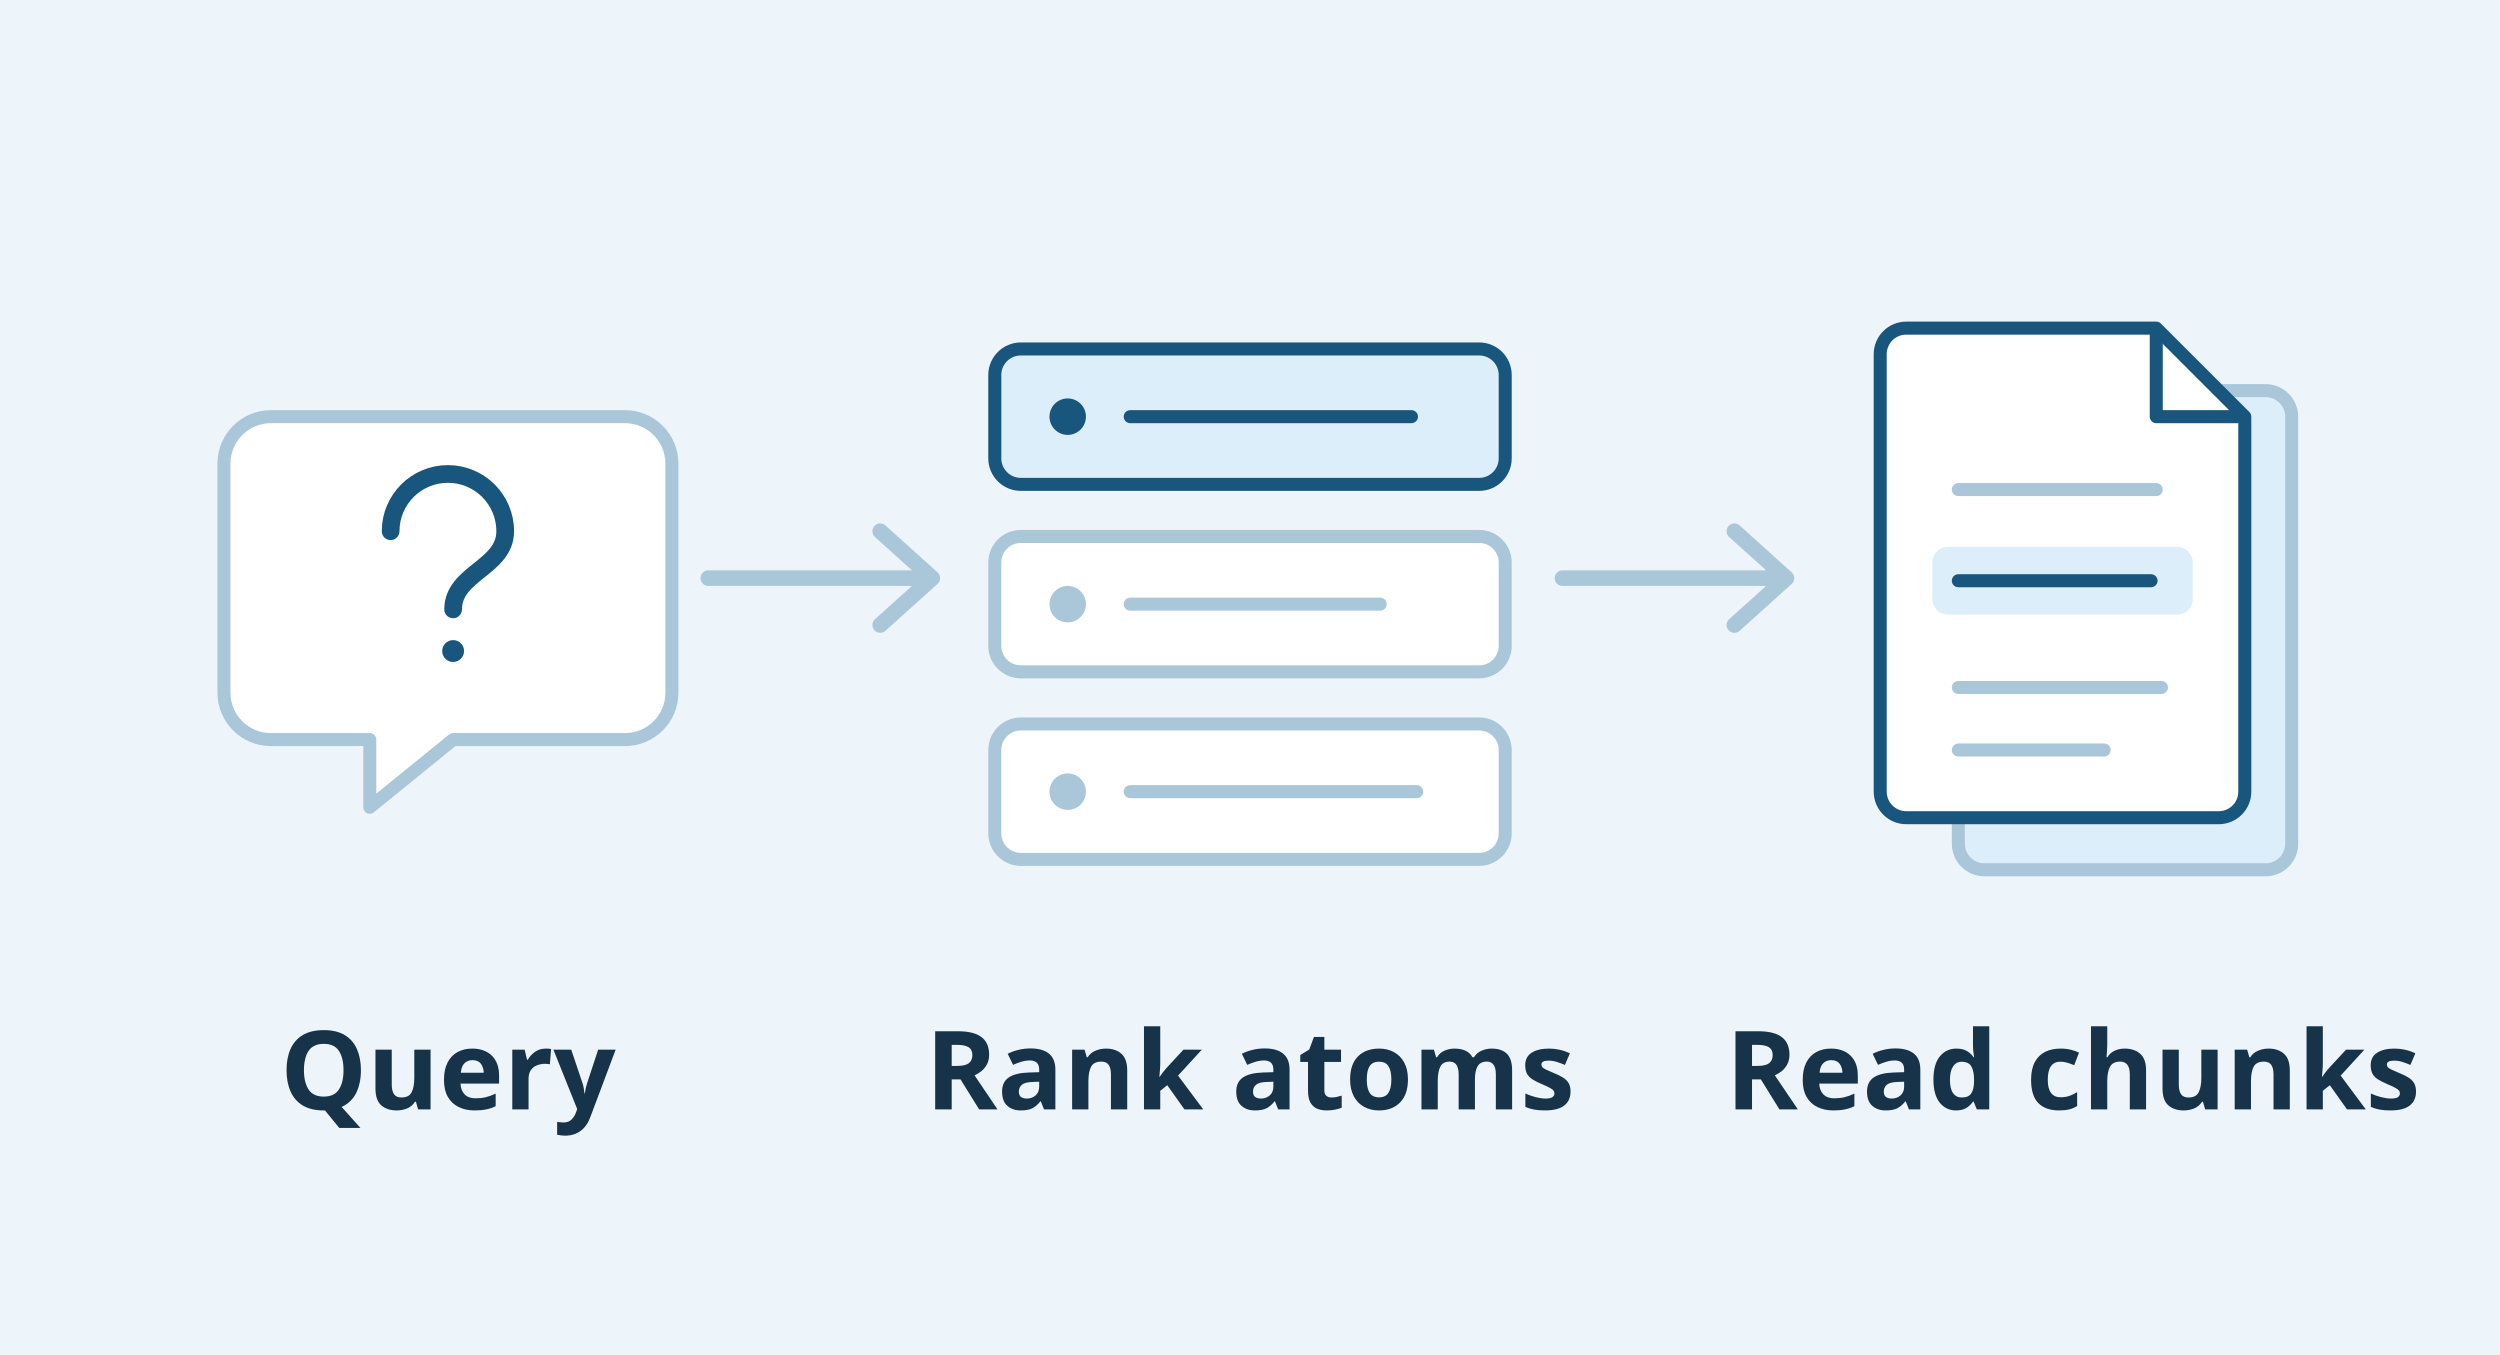
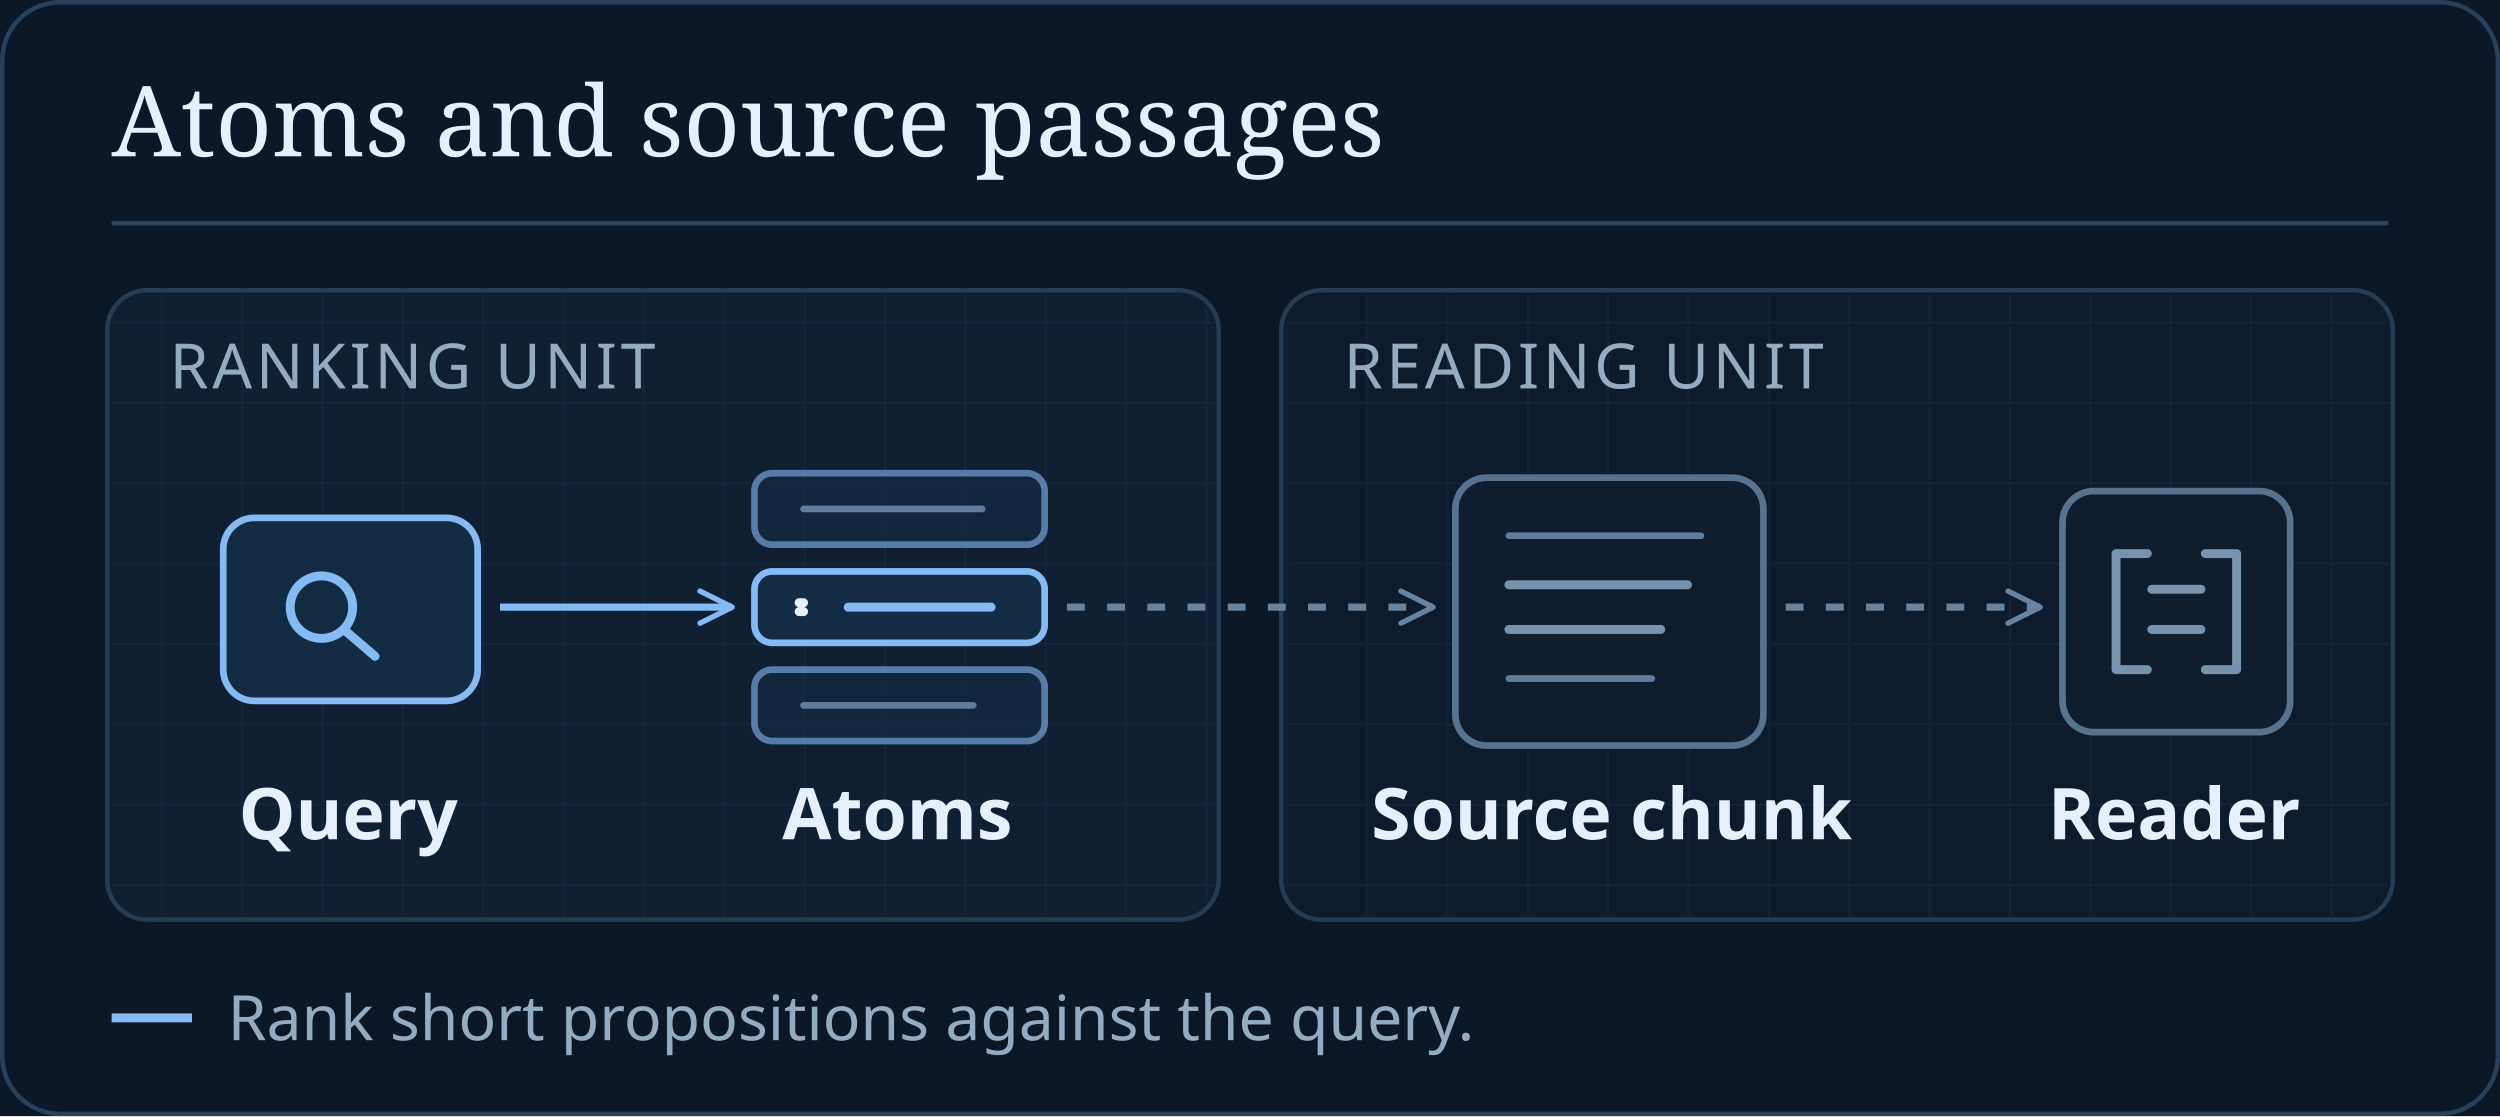
- <svg xmlns="http://www.w3.org/2000/svg" viewBox="0 0 480 260" role="img" aria-labelledby="ak-title ak-desc">
-   <rect width="480" height="260" fill="#edf5fa" />
-   <g fill="none" stroke="#a9c7d9" stroke-width="3" stroke-linecap="round" stroke-linejoin="round">
-     <path d="M136 111h43m-10-9 10 9-10 9" />
-     <path d="M300 111h43m-10-9 10 9-10 9" />
+ <svg xmlns="http://www.w3.org/2000/svg" viewBox="0 0 560 250" data-active-step="1" role="img" aria-labelledby="atom-title atom-desc">
+   <defs>
+     <pattern id="atom-grid" width="18" height="18" patternUnits="userSpaceOnUse">
+       <path d="M18 0H0V18" fill="none" stroke="#20354e" stroke-opacity=".33" />
+     </pattern>
+     <marker id="atom-arrow" viewBox="0 0 8 8" refX="7" refY="4" markerWidth="6" markerHeight="6" orient="auto-start-reverse">
+       <path d="M1 1l6 3-6 3" fill="none" stroke="context-stroke" stroke-linecap="round" stroke-linejoin="round" />
+     </marker>
+   </defs>
+   <style>
+     text { font-family: system-ui, sans-serif; fill: #e7f0fa; }
+     .heading { font: 22px Georgia, serif; }
+     .band-label { fill: #95abc2; font-size: 14px; letter-spacing: .06em; }
+     .node-label { font-size: 16px; font-weight: 560; }
+     .path-note { fill: #95abc2; font-size: 14px; }
+     .rank-box, .source-box, .reader-box { fill: #101d2e; stroke: #58738f; stroke-width: 1.5; }
+     .rank-ink, .source-ink, .reader-ink { fill: none; stroke: #7893ae; stroke-width: 2; stroke-linecap: round; stroke-linejoin: round; }
+     .rank-line, .trace-line, .read-line { fill: none; stroke: #6984a0; stroke-width: 1.6; marker-end: url(#atom-arrow); }
+     .trace-line, .read-line { stroke-dasharray: 4 5; }
+     .trace-note, .read-note { display: none; }
+     svg[data-active-step="1"] .rank-box { fill: #142b44; stroke: #85baf5; }
+     svg[data-active-step="1"] .rank-line, svg[data-active-step="1"] .rank-ink { stroke: #85baf5; }
+     svg[data-active-step="2"] .chosen-atom,
+     svg[data-active-step="2"] .source-box,
+     svg[data-active-step="3"] .source-box,
+     svg[data-active-step="3"] .reader-box { fill: #15362f; stroke: #79dcc9; }
+     svg[data-active-step="2"] .source-ink, svg[data-active-step="2"] .chosen-ink,
+     svg[data-active-step="3"] .source-ink, svg[data-active-step="3"] .reader-ink { stroke: #79dcc9; }
+     svg[data-active-step="2"] .trace-line,
+     svg[data-active-step="3"] .read-line { stroke: #79dcc9; stroke-dasharray: none; }
+     svg[data-active-step="2"] .rank-note, svg[data-active-step="3"] .rank-note { display: none; }
+     svg[data-active-step="2"] .trace-note, svg[data-active-step="3"] .read-note { display: inline; }
+     @media (max-width: 400px) {
+       .heading { font-size: 24px; }
+       .band-label, .path-note { font-size: 16px; }
+       .node-label { font-size: 18px; }
+     }
+   </style>
+   <rect width="560" height="250" fill="#0c1727" />
+   <rect x=".5" y=".5" width="559" height="249" rx="13" fill="none" stroke="#28425e" />
+   <text class="heading" x="25" y="35">Atoms and source passages</text>
+   <path d="M25 50h510" stroke="#2b4562" />
+   <rect x="24" y="65" width="249" height="141" rx="9" fill="#101f32" stroke="#263d56" />
+   <rect x="287" y="65" width="249" height="141" rx="9" fill="#0e1b2c" stroke="#263d56" />
+   <path d="M33 66h231a8 8 0 0 1 8 8v123a8 8 0 0 1-8 8H33a8 8 0 0 1-8-8V74a8 8 0 0 1 8-8Zm263 0h231a8 8 0 0 1 8 8v123a8 8 0 0 1-8 8H296a8 8 0 0 1-8-8V74a8 8 0 0 1 8-8Z" fill="url(#atom-grid)" />
+   <text class="band-label" x="38" y="87">RANKING UNIT</text>
+   <text class="band-label" x="301" y="87">READING UNIT</text>
+   <path class="rank-line" d="M112 136h52" />
+   <path class="trace-line" d="M239 136h82" />
+   <path class="read-line" d="M400 136h57" />
+   <rect class="rank-box" x="50" y="116" width="57" height="41" rx="7" />
+   <path class="rank-ink" d="M65 136a7 7 0 1 1 14 0 7 7 0 0 1-14 0Zm12 5 7 6" />
+   <g>
+     <rect class="rank-box" x="169" y="106" width="65" height="16" rx="4" opacity=".6" />
+     <rect class="rank-box chosen-atom" x="169" y="128" width="65" height="16" rx="4" />
+     <rect class="rank-box" x="169" y="150" width="65" height="16" rx="4" opacity=".6" />
+     <path class="rank-ink chosen-ink" d="M190 136h32" />
+     <path d="M179 135h1m-1 2h1" stroke="#e7f0fa" stroke-width="2" stroke-linecap="round" />
+     <path d="M180 114h40m-40 44h38" stroke="#617d9b" stroke-width="1.5" stroke-linecap="round" />
  </g>
-   <g stroke-linejoin="round">
-     <path d="M52 80h68a9 9 0 0 1 9 9v44a9 9 0 0 1-9 9H87l-16 13v-13H52a9 9 0 0 1-9-9V89a9 9 0 0 1 9-9Z" fill="#fff" stroke="#a9c7d9" stroke-width="2.5" />
-     <path d="M75 102a11 11 0 0 1 22 0c0 7-10 8-10 15" fill="none" stroke="#18567e" stroke-width="3.4" stroke-linecap="round" />
-     <circle cx="87" cy="125" r="2.1" fill="#18567e" />
+   <rect class="source-box" x="326" y="107" width="69" height="60" rx="7" />
+   <path d="M338 120h43m-43 32h32" stroke="#617d9b" stroke-linecap="round" stroke-width="1.5" />
+   <path class="source-ink" d="M338 131h40m-40 10h34" />
+   <rect class="reader-box" x="462" y="110" width="51" height="54" rx="7" />
+   <path class="reader-ink" d="M481 124h-7v26h7m13-26h7v26h-7m-12-18h11m-11 9h11" />
+   <g class="node-label" text-anchor="middle">
+     <text x="78" y="188">Query</text>
+     <text x="201" y="188">Atoms</text>
+     <text x="361" y="188">Source chunk</text>
+     <text x="487" y="188">Reader</text>
  </g>
-   <g stroke-width="2.5">
-     <rect x="191" y="67" width="98" height="26" rx="5" fill="#dceefa" stroke="#18567e" />
-     <rect x="191" y="103" width="98" height="26" rx="5" fill="#fff" stroke="#a9c7d9" />
-     <rect x="191" y="139" width="98" height="26" rx="5" fill="#fff" stroke="#a9c7d9" />
-     <circle cx="205" cy="80" r="3.5" fill="#18567e" />
-     <circle cx="205" cy="116" r="3.5" fill="#a9c7d9" />
-     <circle cx="205" cy="152" r="3.5" fill="#a9c7d9" />
-     <path d="M217 80h54" fill="none" stroke="#18567e" stroke-linecap="round" />
-     <path d="M217 116h48m-48 36h55" fill="none" stroke="#a9c7d9" stroke-linecap="round" />
-   </g>
-   <g stroke-width="2.5" stroke-linejoin="round">
-     <rect x="376" y="75" width="64" height="92" rx="5" fill="#dceefa" stroke="#a9c7d9" />
-     <path d="M366 63h48l17 17v72a5 5 0 0 1-5 5h-60a5 5 0 0 1-5-5V68a5 5 0 0 1 5-5Z" fill="#fff" stroke="#18567e" />
-     <path d="M414 63v17h17" fill="none" stroke="#18567e" />
-     <rect x="371" y="105" width="50" height="13" rx="3" fill="#dceefa" stroke="none" />
-     <path d="M376 94h38m-38 38h39m-39 12h28" fill="none" stroke="#a9c7d9" stroke-linecap="round" />
-     <path d="M376 111.5h37" fill="none" stroke="#18567e" stroke-linecap="round" />
-   </g>
-   <g fill="#17334a" font-family="system-ui, sans-serif" font-size="21" font-weight="600" text-anchor="middle">
-     <text x="86" y="213">Query</text>
-     <text x="240" y="213">Rank atoms</text>
-     <text x="398" y="213">Read chunks</text>
-   </g>
+   <path class="rank-note" d="M25 228h18" stroke="#85baf5" stroke-width="2" />
+   <path class="trace-note read-note" d="M25 228h18" stroke="#79dcc9" stroke-width="2" />
+   <text class="path-note rank-note" x="51" y="233">Rank short propositions against the query.</text>
+   <text class="path-note trace-note" x="51" y="233">Follow the selected atom’s stored source link.</text>
+   <text class="path-note read-note" x="51" y="233">Send original passage context to the reader.</text>
</svg>
